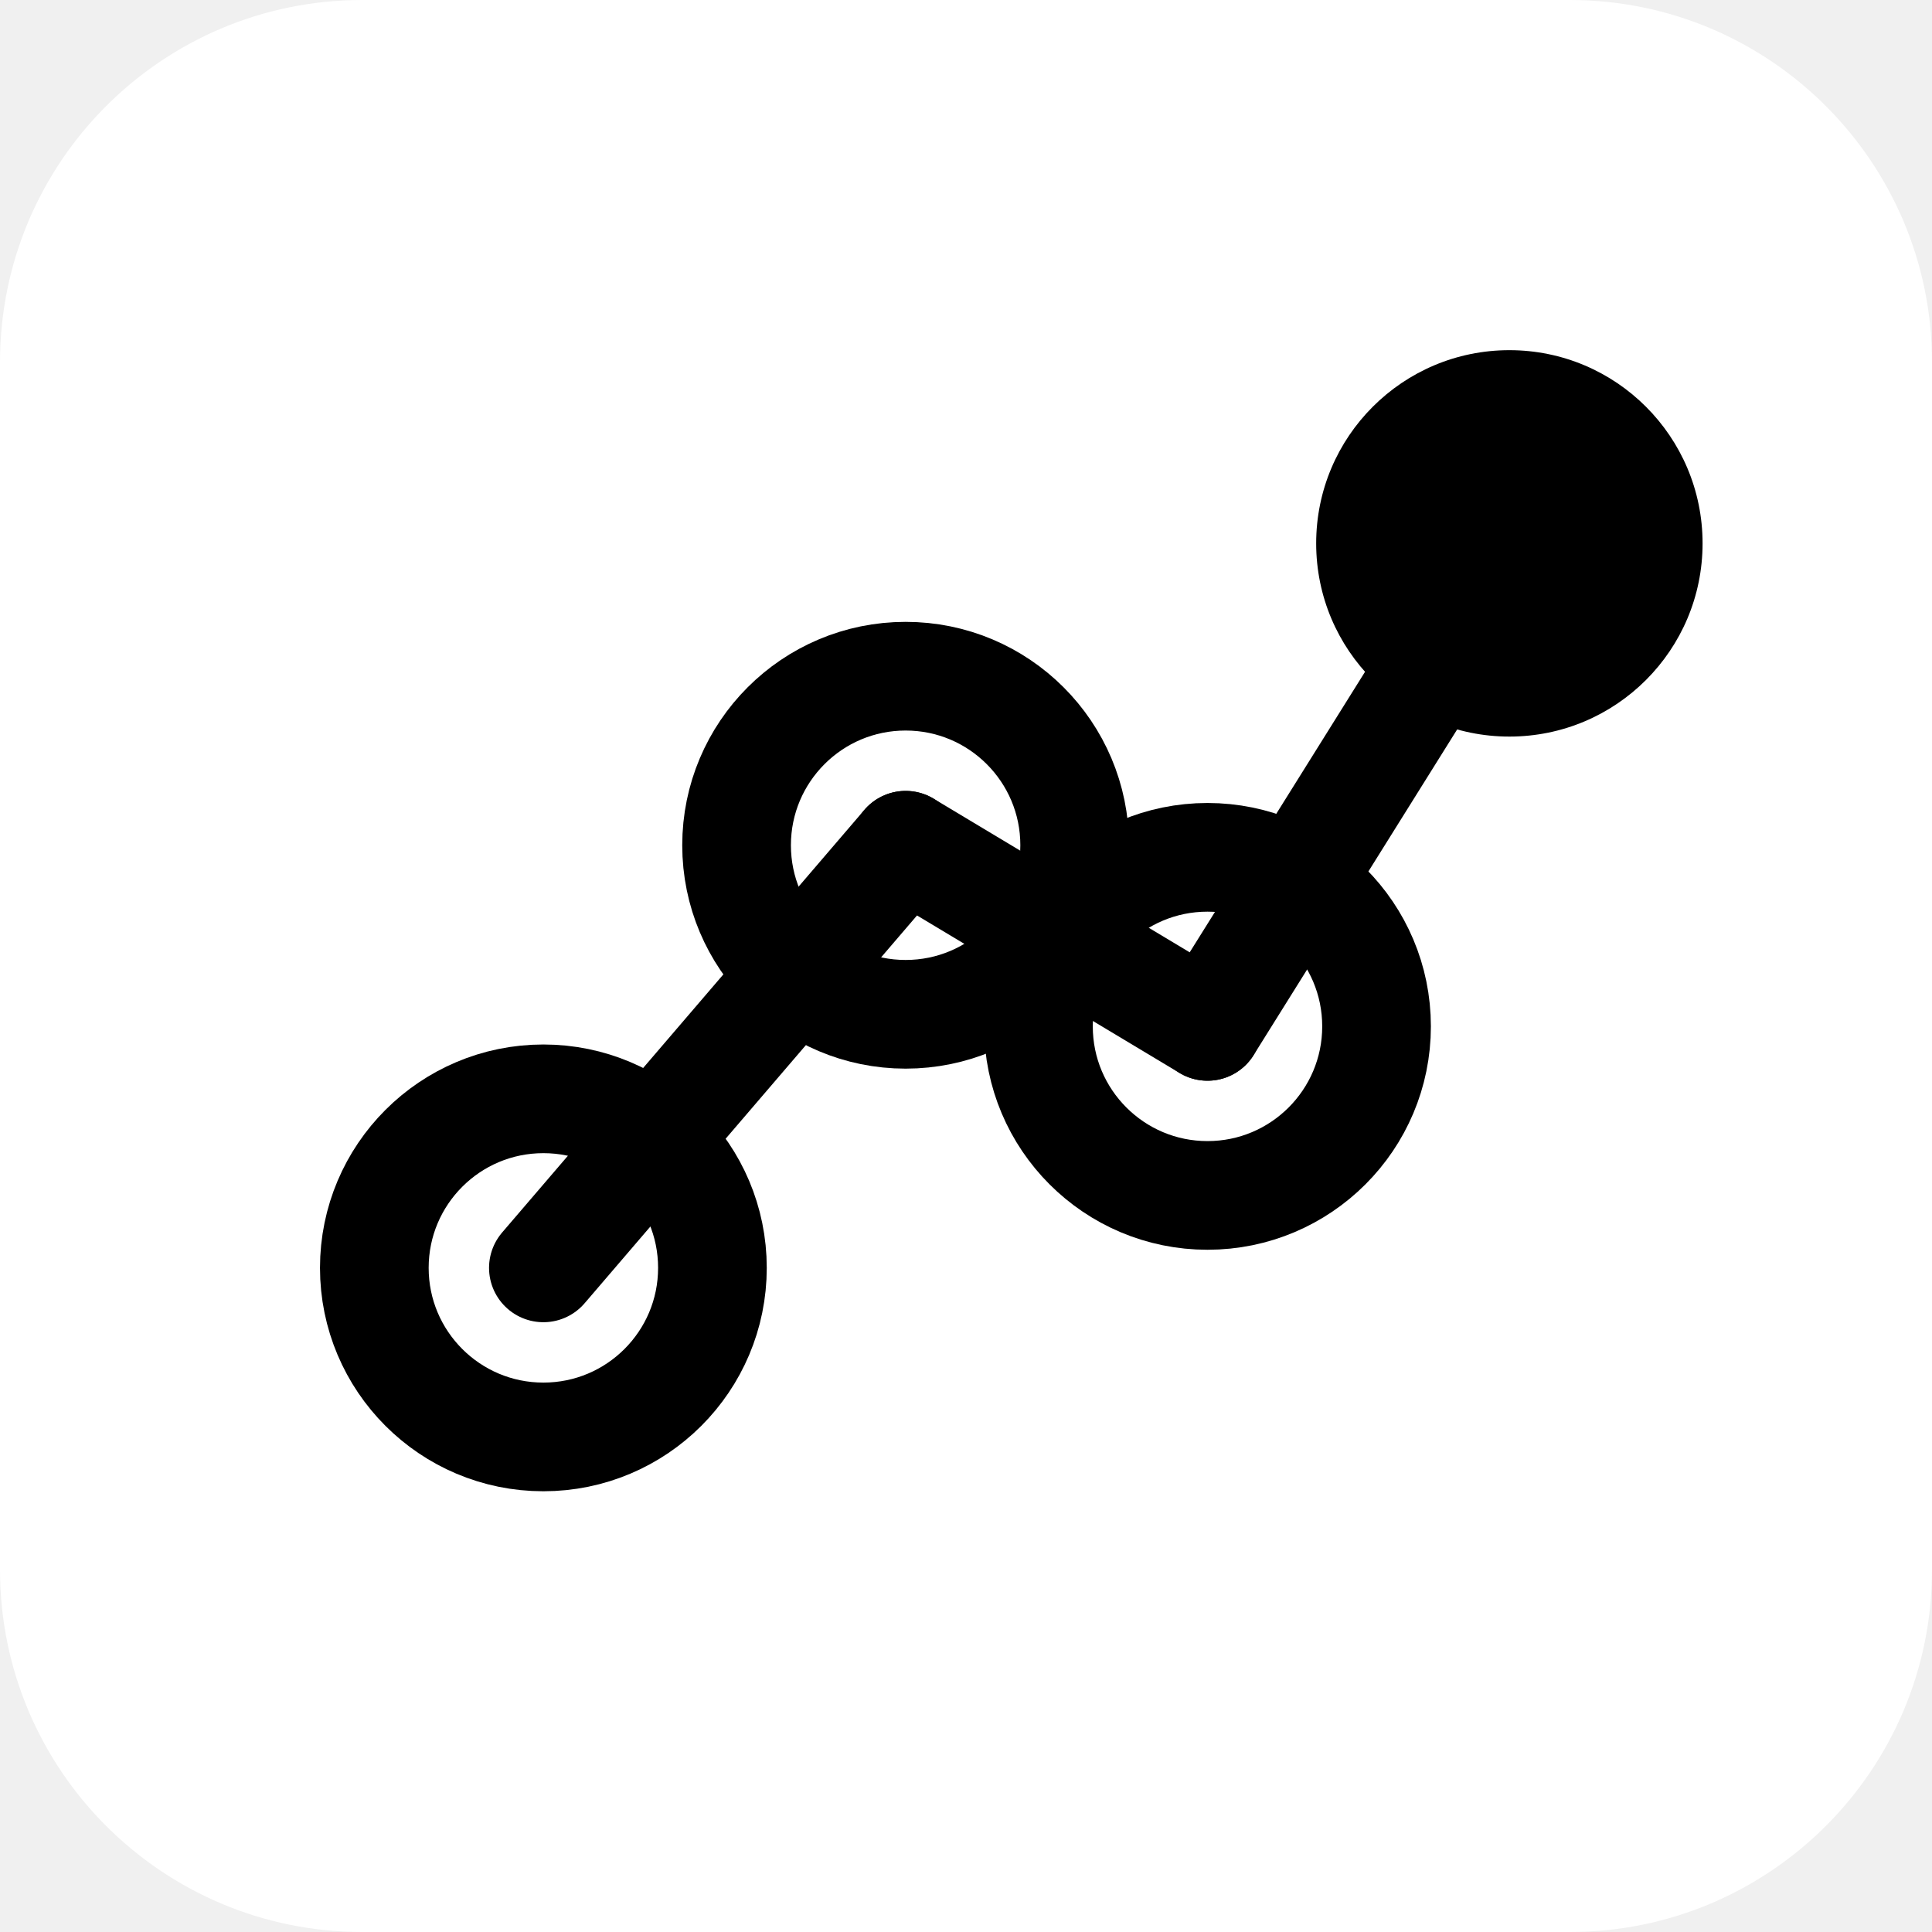
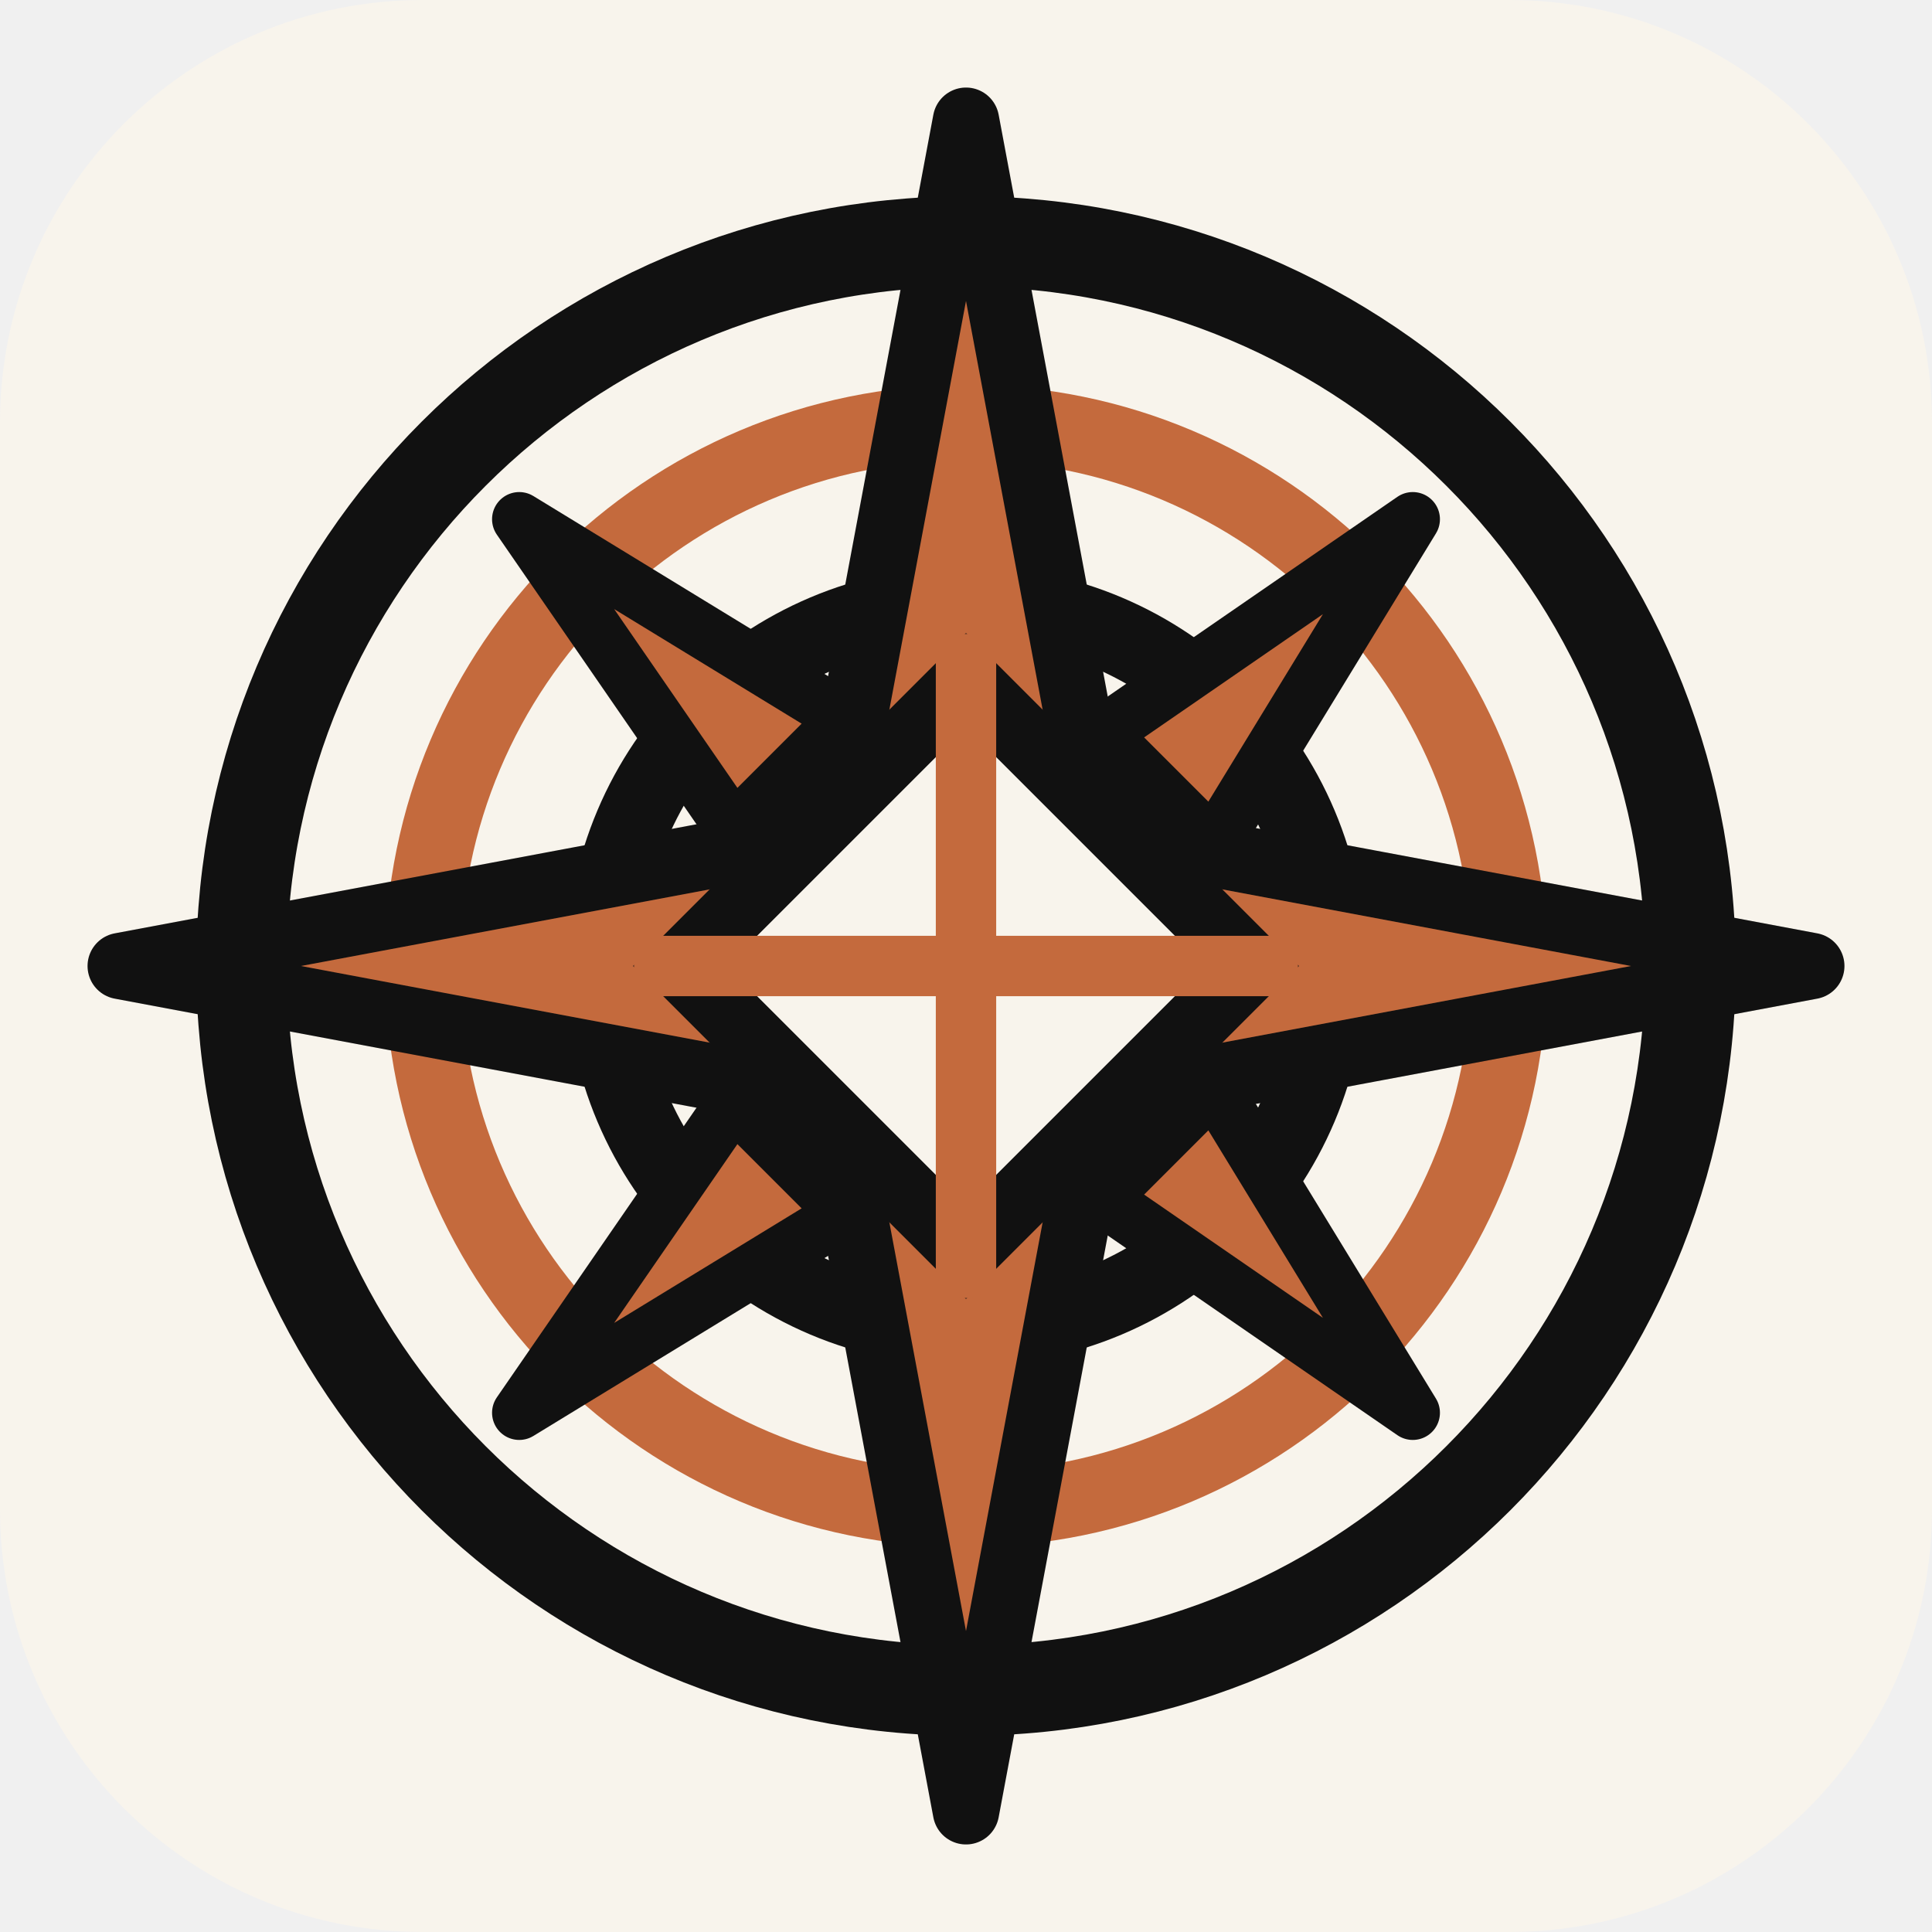
- <svg xmlns="http://www.w3.org/2000/svg" viewBox="0 0 32 32">
-   <rect width="32" height="32" rx="6" fill="#FFFFFF" />
-   <line x1="9" y1="21" x2="15" y2="14" stroke="#000000" stroke-width="1.8" stroke-linecap="round" />
-   <line x1="15" y1="14" x2="20" y2="17" stroke="#000000" stroke-width="1.8" stroke-linecap="round" />
-   <line x1="20" y1="17" x2="25" y2="9" stroke="#000000" stroke-width="1.8" stroke-linecap="round" />
-   <circle cx="9" cy="21" r="2.8" fill="none" stroke="#000000" stroke-width="1.8" />
-   <circle cx="15" cy="14" r="2.8" fill="none" stroke="#000000" stroke-width="1.8" />
-   <circle cx="20" cy="17" r="2.8" fill="none" stroke="#000000" stroke-width="1.8" />
-   <circle cx="25" cy="9" r="3.2" fill="#000000" />
+ <svg xmlns="http://www.w3.org/2000/svg" viewBox="0 0 64 64" fill="none">
+   <rect width="64" height="64" rx="14" fill="#F8F4EC" />
+   <circle cx="32" cy="32" r="24" stroke="#111111" stroke-width="3" />
+   <circle cx="32" cy="32" r="18" stroke="#C46A3D" stroke-width="2.5" />
+   <circle cx="32" cy="32" r="12" stroke="#111111" stroke-width="2.5" />
+   <path d="M32 4L36.5 28L32 24L27.5 28L32 4Z" fill="#C46A3D" stroke="#111111" stroke-width="2.2" stroke-linejoin="round" />
+   <path d="M32 60L36.5 36L32 40L27.5 36L32 60Z" fill="#C46A3D" stroke="#111111" stroke-width="2.2" stroke-linejoin="round" />
+   <path d="M60 32L36 36.5L40 32L36 27.5L60 32Z" fill="#C46A3D" stroke="#111111" stroke-width="2.2" stroke-linejoin="round" />
+   <path d="M4 32L28 36.5L24 32L28 27.5L4 32Z" fill="#C46A3D" stroke="#111111" stroke-width="2.2" stroke-linejoin="round" />
+   <path d="M46.8 17.2L40.2 28L36.5 24.3L46.8 17.2Z" fill="#C46A3D" stroke="#111111" stroke-width="1.8" stroke-linejoin="round" />
+   <path d="M17.2 17.2L28 23.8L24.3 27.5L17.2 17.2Z" fill="#C46A3D" stroke="#111111" stroke-width="1.8" stroke-linejoin="round" />
+   <path d="M46.8 46.8L36.5 39.7L40.2 36L46.8 46.8Z" fill="#C46A3D" stroke="#111111" stroke-width="1.8" stroke-linejoin="round" />
+   <path d="M17.2 46.8L24.3 36.5L28 40.2L17.2 46.8Z" fill="#C46A3D" stroke="#111111" stroke-width="1.8" stroke-linejoin="round" />
+   <rect x="25.3" y="25.3" width="13.4" height="13.4" transform="rotate(45 32 32)" fill="#F8F4EC" stroke="#111111" stroke-width="2.2" />
+   <path d="M32 22V42" stroke="#C46A3D" stroke-width="2" stroke-linecap="round" />
+   <path d="M22 32H42" stroke="#C46A3D" stroke-width="2" stroke-linecap="round" />
</svg>
